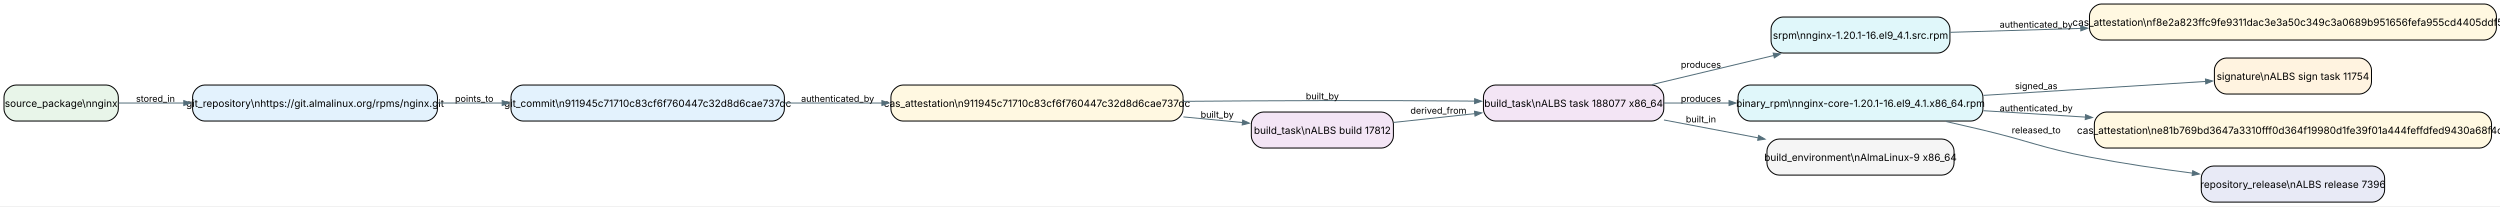
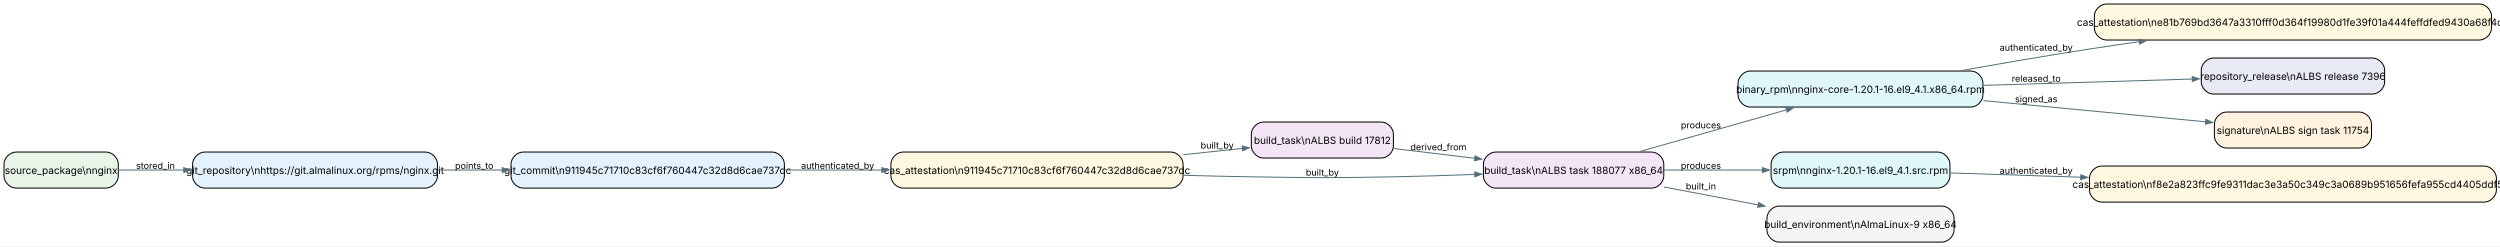
- <svg xmlns="http://www.w3.org/2000/svg" width="2499pt" height="206pt" viewBox="0.00 0.00 2499.00 206.00">
-   <g id="graph0" class="graph" transform="scale(1 1) rotate(0) translate(4 202)">
-     <polygon fill="white" stroke="none" points="-4,4 -4,-202 2495.41,-202 2495.41,4 -4,4" />
+ <svg xmlns="http://www.w3.org/2000/svg" width="2499pt" height="246pt" viewBox="0.00 0.00 2499.00 246.00">
+   <g id="graph0" class="graph" transform="scale(1 1) rotate(0) translate(4 242)">
+     <polygon fill="white" stroke="none" points="-4,4 -4,-242 2495.41,-242 2495.41,4 -4,4" />
    <g id="node1" class="node">
-       <path fill="#fff3e0" stroke="black" d="M2354.54,-144C2354.54,-144 2221.52,-144 2221.52,-144 2215.52,-144 2209.52,-138 2209.52,-132 2209.52,-132 2209.52,-120 2209.52,-120 2209.52,-114 2215.52,-108 2221.52,-108 2221.52,-108 2354.54,-108 2354.54,-108 2360.54,-108 2366.54,-114 2366.54,-120 2366.54,-120 2366.54,-132 2366.54,-132 2366.54,-138 2360.54,-144 2354.54,-144" />
-       <text xml:space="preserve" text-anchor="middle" x="2288.03" y="-122.12" font-family="Inter" font-size="10.00">signature\nALBS sign task 11754</text>
+       <path fill="#fff8e1" stroke="black" d="M1166.58,-90C1166.58,-90 898.56,-90 898.56,-90 892.56,-90 886.56,-84 886.56,-78 886.56,-78 886.56,-66 886.56,-66 886.56,-60 892.56,-54 898.56,-54 898.56,-54 1166.58,-54 1166.58,-54 1172.58,-54 1178.58,-60 1178.58,-66 1178.58,-66 1178.58,-78 1178.58,-78 1178.58,-84 1172.58,-90 1166.58,-90" />
+       <text xml:space="preserve" text-anchor="middle" x="1032.57" y="-68.12" font-family="Inter" font-size="10.00">cas_attestation\n911945c71710c83cf6f760447c32d8d6cae737dc</text>
+     </g>
+     <g id="node12" class="node">
+       <path fill="#f3e5f5" stroke="black" d="M1376.85,-120C1376.85,-120 1258.83,-120 1258.83,-120 1252.83,-120 1246.83,-114 1246.83,-108 1246.83,-108 1246.83,-96 1246.83,-96 1246.83,-90 1252.83,-84 1258.83,-84 1258.83,-84 1376.85,-84 1376.85,-84 1382.85,-84 1388.85,-90 1388.85,-96 1388.85,-96 1388.85,-108 1388.85,-108 1388.85,-114 1382.85,-120 1376.85,-120" />
+       <text xml:space="preserve" text-anchor="middle" x="1317.84" y="-98.12" font-family="Inter" font-size="10.00">build_task\nALBS build 17812</text>
+     </g>
+     <g id="edge4" class="edge">
+       <path fill="none" stroke="#546e7a" d="M1178.94,-87.4C1199.32,-89.55 1219.59,-91.7 1238.08,-93.66" />
+       <polygon fill="#546e7a" stroke="#546e7a" points="1237.72,-96.08 1244.93,-94.38 1238.23,-91.21 1237.72,-96.08" />
+       <text xml:space="preserve" text-anchor="middle" x="1212.71" y="-93.5" font-family="Inter" font-size="9.00">built_by</text>
+     </g>
+     <g id="node13" class="node">
+       <path fill="#f3e5f5" stroke="black" d="M1647.12,-90C1647.12,-90 1490.85,-90 1490.85,-90 1484.85,-90 1478.85,-84 1478.85,-78 1478.85,-78 1478.85,-66 1478.85,-66 1478.85,-60 1484.85,-54 1490.85,-54 1490.85,-54 1647.12,-54 1647.12,-54 1653.12,-54 1659.12,-60 1659.12,-66 1659.12,-66 1659.12,-78 1659.12,-78 1659.12,-84 1653.12,-90 1647.12,-90" />
+       <text xml:space="preserve" text-anchor="middle" x="1568.99" y="-68.12" font-family="Inter" font-size="10.00">build_task\nALBS task 188077 x86_64</text>
+     </g>
+     <g id="edge5" class="edge">
+       <path fill="none" stroke="#546e7a" d="M1178.96,-66.78C1201.67,-66.15 1224.88,-65.6 1246.83,-65.25 1309.94,-64.25 1325.74,-64.06 1388.85,-65.25 1415.24,-65.75 1443.81,-66.66 1470.22,-67.65" />
+       <polygon fill="#546e7a" stroke="#546e7a" points="1470.11,-70.1 1477.2,-67.92 1470.3,-65.2 1470.11,-70.1" />
+       <text xml:space="preserve" text-anchor="middle" x="1317.84" y="-66.45" font-family="Inter" font-size="9.00">built_by</text>
    </g>
    <g id="node2" class="node">
-       <path fill="#fff8e1" stroke="black" d="M2474.54,-90C2474.54,-90 2101.52,-90 2101.52,-90 2095.52,-90 2089.52,-84 2089.52,-78 2089.52,-78 2089.52,-66 2089.52,-66 2089.52,-60 2095.52,-54 2101.52,-54 2101.52,-54 2474.54,-54 2474.54,-54 2480.54,-54 2486.54,-60 2486.54,-66 2486.54,-66 2486.54,-78 2486.54,-78 2486.54,-84 2480.54,-90 2474.54,-90" />
-       <text xml:space="preserve" text-anchor="middle" x="2288.03" y="-68.12" font-family="Inter" font-size="10.00">cas_attestation\ne81b769bd3647a3310fff0d364f19980d1fe39f01a444feffdfed9430a68f4c3</text>
+       <path fill="#e0f7fa" stroke="black" d="M1966.14,-171C1966.14,-171 1745.37,-171 1745.37,-171 1739.37,-171 1733.37,-165 1733.37,-159 1733.37,-159 1733.37,-147 1733.37,-147 1733.37,-141 1739.37,-135 1745.37,-135 1745.37,-135 1966.14,-135 1966.14,-135 1972.14,-135 1978.14,-141 1978.14,-147 1978.14,-147 1978.14,-159 1978.14,-159 1978.14,-165 1972.14,-171 1966.14,-171" />
+       <text xml:space="preserve" text-anchor="middle" x="1855.76" y="-149.12" font-family="Inter" font-size="10.00">binary_rpm\nnginx-core-1.20.1-16.el9_4.1.x86_64.rpm</text>
+     </g>
+     <g id="node8" class="node">
+       <path fill="#fff8e1" stroke="black" d="M2474.54,-238C2474.54,-238 2101.52,-238 2101.52,-238 2095.52,-238 2089.52,-232 2089.52,-226 2089.52,-226 2089.52,-214 2089.52,-214 2089.52,-208 2095.52,-202 2101.52,-202 2101.52,-202 2474.54,-202 2474.54,-202 2480.54,-202 2486.54,-208 2486.54,-214 2486.54,-214 2486.54,-226 2486.54,-226 2486.54,-232 2480.54,-238 2474.54,-238" />
+       <text xml:space="preserve" text-anchor="middle" x="2288.03" y="-216.12" font-family="Inter" font-size="10.00">cas_attestation\ne81b769bd3647a3310fff0d364f19980d1fe39f01a444feffdfed9430a68f4c3</text>
+     </g>
+     <g id="edge11" class="edge">
+       <path fill="none" stroke="#546e7a" d="M1956.73,-171.46C1996.48,-178.57 2042.66,-186.52 2084.64,-193 2100.82,-195.5 2117.75,-197.97 2134.64,-200.35" />
+       <polygon fill="#546e7a" stroke="#546e7a" points="2134.15,-202.76 2141.42,-201.3 2134.83,-197.91 2134.15,-202.76" />
+       <text xml:space="preserve" text-anchor="middle" x="2031.39" y="-191.29" font-family="Inter" font-size="9.00">authenticated_by</text>
+     </g>
+     <g id="node9" class="node">
+       <path fill="#e8eaf6" stroke="black" d="M2367.66,-184C2367.66,-184 2208.39,-184 2208.39,-184 2202.39,-184 2196.39,-178 2196.39,-172 2196.39,-172 2196.39,-160 2196.39,-160 2196.39,-154 2202.39,-148 2208.39,-148 2208.39,-148 2367.66,-148 2367.66,-148 2373.66,-148 2379.66,-154 2379.66,-160 2379.66,-160 2379.66,-172 2379.66,-172 2379.66,-178 2373.66,-184 2367.66,-184" />
+       <text xml:space="preserve" text-anchor="middle" x="2288.03" y="-162.12" font-family="Inter" font-size="10.00">repository_release\nALBS release 7396</text>
+     </g>
+     <g id="edge12" class="edge">
+       <path fill="none" stroke="#546e7a" d="M1978.61,-156.68C2044.72,-158.68 2125.41,-161.12 2187.66,-163" />
+       <polygon fill="#546e7a" stroke="#546e7a" points="2187.35,-165.44 2194.42,-163.2 2187.5,-160.54 2187.35,-165.44" />
+       <text xml:space="preserve" text-anchor="middle" x="2031.39" y="-160.31" font-family="Inter" font-size="9.00">released_to</text>
+     </g>
+     <g id="node11" class="node">
+       <path fill="#fff3e0" stroke="black" d="M2354.54,-130C2354.54,-130 2221.52,-130 2221.52,-130 2215.52,-130 2209.52,-124 2209.52,-118 2209.52,-118 2209.52,-106 2209.52,-106 2209.52,-100 2215.52,-94 2221.52,-94 2221.52,-94 2354.54,-94 2354.54,-94 2360.54,-94 2366.54,-100 2366.54,-106 2366.54,-106 2366.54,-118 2366.54,-118 2366.54,-124 2360.54,-130 2354.54,-130" />
+       <text xml:space="preserve" text-anchor="middle" x="2288.03" y="-108.12" font-family="Inter" font-size="10.00">signature\nALBS sign task 11754</text>
+     </g>
+     <g id="edge13" class="edge">
+       <path fill="none" stroke="#546e7a" d="M1978.61,-141.39C2049.48,-134.64 2137.09,-126.29 2200.8,-120.22" />
+       <polygon fill="#546e7a" stroke="#546e7a" points="2200.99,-122.66 2207.73,-119.56 2200.53,-117.78 2200.99,-122.66" />
+       <text xml:space="preserve" text-anchor="middle" x="2031.39" y="-139.77" font-family="Inter" font-size="9.00">signed_as</text>
    </g>
    <g id="node3" class="node">
-       <path fill="#e8f5e9" stroke="black" d="M102.27,-117C102.27,-117 12,-117 12,-117 6,-117 0,-111 0,-105 0,-105 0,-93 0,-93 0,-87 6,-81 12,-81 12,-81 102.27,-81 102.27,-81 108.27,-81 114.27,-87 114.27,-93 114.27,-93 114.27,-105 114.27,-105 114.27,-111 108.27,-117 102.27,-117" />
-       <text xml:space="preserve" text-anchor="middle" x="57.14" y="-95.12" font-family="Inter" font-size="10.00">source_package\nnginx</text>
+       <path fill="#e8f5e9" stroke="black" d="M102.27,-90C102.27,-90 12,-90 12,-90 6,-90 0,-84 0,-78 0,-78 0,-66 0,-66 0,-60 6,-54 12,-54 12,-54 102.27,-54 102.27,-54 108.27,-54 114.27,-60 114.27,-66 114.27,-66 114.27,-78 114.27,-78 114.27,-84 108.27,-90 102.27,-90" />
+       <text xml:space="preserve" text-anchor="middle" x="57.14" y="-68.12" font-family="Inter" font-size="10.00">source_package\nnginx</text>
+     </g>
+     <g id="node6" class="node">
+       <path fill="#e3f2fd" stroke="black" d="M421.29,-90C421.29,-90 200.52,-90 200.52,-90 194.52,-90 188.52,-84 188.52,-78 188.52,-78 188.52,-66 188.52,-66 188.52,-60 194.52,-54 200.52,-54 200.52,-54 421.29,-54 421.29,-54 427.29,-54 433.29,-60 433.29,-66 433.29,-66 433.29,-78 433.29,-78 433.29,-84 427.29,-90 421.29,-90" />
+       <text xml:space="preserve" text-anchor="middle" x="310.91" y="-68.12" font-family="Inter" font-size="10.00">git_repository\nhttps://git.almalinux.org/rpms/nginx.git</text>
+     </g>
+     <g id="edge1" class="edge">
+       <path fill="none" stroke="#546e7a" d="M114.64,-72C134.13,-72 156.86,-72 179.78,-72" />
+       <polygon fill="#546e7a" stroke="#546e7a" points="179.71,-74.45 186.71,-72 179.71,-69.55 179.71,-74.45" />
+       <text xml:space="preserve" text-anchor="middle" x="151.4" y="-73.2" font-family="Inter" font-size="9.00">stored_in</text>
+     </g>
+     <g id="node4" class="node">
+       <path fill="#e3f2fd" stroke="black" d="M768.06,-90C768.06,-90 518.79,-90 518.79,-90 512.79,-90 506.79,-84 506.79,-78 506.79,-78 506.79,-66 506.79,-66 506.79,-60 512.79,-54 518.79,-54 518.79,-54 768.06,-54 768.06,-54 774.06,-54 780.06,-60 780.06,-66 780.06,-66 780.06,-78 780.06,-78 780.06,-84 774.06,-90 768.06,-90" />
+       <text xml:space="preserve" text-anchor="middle" x="643.43" y="-68.12" font-family="Inter" font-size="10.00">git_commit\n911945c71710c83cf6f760447c32d8d6cae737dc</text>
+     </g>
+     <g id="edge3" class="edge">
+       <path fill="none" stroke="#546e7a" d="M780.37,-72C811.91,-72 845.69,-72 877.92,-72" />
+       <polygon fill="#546e7a" stroke="#546e7a" points="877.57,-74.45 884.57,-72 877.57,-69.55 877.57,-74.45" />
+       <text xml:space="preserve" text-anchor="middle" x="833.31" y="-73.2" font-family="Inter" font-size="9.00">authenticated_by</text>
+     </g>
+     <g id="node5" class="node">
+       <path fill="#e0f7fa" stroke="black" d="M1933.14,-90C1933.14,-90 1778.37,-90 1778.37,-90 1772.37,-90 1766.37,-84 1766.37,-78 1766.37,-78 1766.37,-66 1766.37,-66 1766.37,-60 1772.37,-54 1778.37,-54 1778.37,-54 1933.14,-54 1933.14,-54 1939.14,-54 1945.14,-60 1945.14,-66 1945.14,-66 1945.14,-78 1945.14,-78 1945.14,-84 1939.14,-90 1933.14,-90" />
+       <text xml:space="preserve" text-anchor="middle" x="1855.76" y="-68.12" font-family="Inter" font-size="10.00">srpm\nnginx-1.20.1-16.el9_4.1.src.rpm</text>
    </g>
    <g id="node7" class="node">
-       <path fill="#e3f2fd" stroke="black" d="M421.29,-117C421.29,-117 200.52,-117 200.52,-117 194.52,-117 188.52,-111 188.52,-105 188.52,-105 188.52,-93 188.52,-93 188.52,-87 194.52,-81 200.52,-81 200.52,-81 421.29,-81 421.29,-81 427.29,-81 433.29,-87 433.29,-93 433.29,-93 433.29,-105 433.29,-105 433.29,-111 427.29,-117 421.29,-117" />
-       <text xml:space="preserve" text-anchor="middle" x="310.91" y="-95.12" font-family="Inter" font-size="10.00">git_repository\nhttps://git.almalinux.org/rpms/nginx.git</text>
+       <path fill="#fff8e1" stroke="black" d="M2479.41,-76C2479.41,-76 2096.64,-76 2096.64,-76 2090.64,-76 2084.64,-70 2084.64,-64 2084.64,-64 2084.64,-52 2084.64,-52 2084.64,-46 2090.64,-40 2096.64,-40 2096.64,-40 2479.41,-40 2479.41,-40 2485.41,-40 2491.41,-46 2491.41,-52 2491.41,-52 2491.41,-64 2491.41,-64 2491.41,-70 2485.41,-76 2479.41,-76" />
+       <text xml:space="preserve" text-anchor="middle" x="2288.03" y="-54.12" font-family="Inter" font-size="10.00">cas_attestation\nf8e2a823ffc9fe9311dac3e3a50c349c3a0689b951656fefa955cd4405ddf510</text>
    </g>
-     <g id="edge1" class="edge">
-       <path fill="none" stroke="#546e7a" d="M114.64,-99C134.13,-99 156.86,-99 179.78,-99" />
-       <polygon fill="#546e7a" stroke="#546e7a" points="179.71,-101.45 186.71,-99 179.71,-96.55 179.71,-101.45" />
-       <text xml:space="preserve" text-anchor="middle" x="151.4" y="-100.2" font-family="Inter" font-size="9.00">stored_in</text>
+     <g id="edge9" class="edge">
+       <path fill="none" stroke="#546e7a" d="M1945.39,-69.12C1983.56,-67.87 2029.98,-66.36 2076.14,-64.86" />
+       <polygon fill="#546e7a" stroke="#546e7a" points="2076.02,-67.32 2082.94,-64.64 2075.86,-62.42 2076.02,-67.32" />
+       <text xml:space="preserve" text-anchor="middle" x="2031.39" y="-68.27" font-family="Inter" font-size="9.00">authenticated_by</text>
    </g>
-     <g id="node4" class="node">
-       <path fill="#f3e5f5" stroke="black" d="M1647.12,-117C1647.12,-117 1490.85,-117 1490.85,-117 1484.85,-117 1478.85,-111 1478.85,-105 1478.85,-105 1478.85,-93 1478.85,-93 1478.85,-87 1484.85,-81 1490.85,-81 1490.85,-81 1647.12,-81 1647.12,-81 1653.12,-81 1659.12,-87 1659.12,-93 1659.12,-93 1659.12,-105 1659.12,-105 1659.12,-111 1653.12,-117 1647.12,-117" />
-       <text xml:space="preserve" text-anchor="middle" x="1568.99" y="-95.12" font-family="Inter" font-size="10.00">build_task\nALBS task 188077 x86_64</text>
+     <g id="edge2" class="edge">
+       <path fill="none" stroke="#546e7a" d="M433.57,-72C454.63,-72 476.7,-72 498.28,-72" />
+       <polygon fill="#546e7a" stroke="#546e7a" points="498.01,-74.45 505.01,-72 498.01,-69.55 498.01,-74.45" />
+       <text xml:space="preserve" text-anchor="middle" x="470.04" y="-73.2" font-family="Inter" font-size="9.00">points_to</text>
    </g>
-     <g id="node9" class="node">
-       <path fill="#e0f7fa" stroke="black" d="M1933.14,-185C1933.14,-185 1778.37,-185 1778.37,-185 1772.37,-185 1766.37,-179 1766.37,-173 1766.37,-173 1766.37,-161 1766.37,-161 1766.37,-155 1772.37,-149 1778.37,-149 1778.37,-149 1933.14,-149 1933.14,-149 1939.14,-149 1945.14,-155 1945.14,-161 1945.14,-161 1945.14,-173 1945.14,-173 1945.14,-179 1939.14,-185 1933.14,-185" />
-       <text xml:space="preserve" text-anchor="middle" x="1855.76" y="-163.12" font-family="Inter" font-size="10.00">srpm\nnginx-1.20.1-16.el9_4.1.src.rpm</text>
+     <g id="node10" class="node">
+       <path fill="#f5f5f5" stroke="black" d="M1937.27,-36C1937.27,-36 1774.25,-36 1774.25,-36 1768.25,-36 1762.25,-30 1762.25,-24 1762.25,-24 1762.25,-12 1762.25,-12 1762.25,-6 1768.25,0 1774.25,0 1774.25,0 1937.27,0 1937.27,0 1943.27,0 1949.27,-6 1949.27,-12 1949.27,-12 1949.27,-24 1949.27,-24 1949.27,-30 1943.27,-36 1937.27,-36" />
+       <text xml:space="preserve" text-anchor="middle" x="1855.76" y="-14.12" font-family="Inter" font-size="10.00">build_environment\nAlmaLinux-9 x86_64</text>
+     </g>
+     <g id="edge6" class="edge">
+       <path fill="none" stroke="#546e7a" d="M1389.24,-93.52C1414.4,-90.49 1443.24,-87.02 1470.29,-83.76" />
+       <polygon fill="#546e7a" stroke="#546e7a" points="1470.47,-86.21 1477.12,-82.94 1469.88,-81.35 1470.47,-86.21" />
+       <text xml:space="preserve" text-anchor="middle" x="1433.85" y="-91.77" font-family="Inter" font-size="9.00">derived_from</text>
+     </g>
+     <g id="edge10" class="edge">
+       <path fill="none" stroke="#546e7a" d="M1634.96,-90.48C1678.78,-102.95 1736.67,-119.41 1782.03,-132.31" />
+       <polygon fill="#546e7a" stroke="#546e7a" points="1781.2,-134.63 1788.6,-134.18 1782.54,-129.91 1781.2,-134.63" />
+       <text xml:space="preserve" text-anchor="middle" x="1696.25" y="-113.7" font-family="Inter" font-size="9.00">produces</text>
    </g>
    <g id="edge8" class="edge">
-       <path fill="none" stroke="#546e7a" d="M1647.42,-117.49C1685.1,-126.49 1730.49,-137.33 1769.18,-146.57" />
-       <polygon fill="#546e7a" stroke="#546e7a" points="1768.48,-148.92 1775.86,-148.16 1769.62,-144.15 1768.48,-148.92" />
-       <text xml:space="preserve" text-anchor="middle" x="1696.25" y="-134.2" font-family="Inter" font-size="9.00">produces</text>
-     </g>
-     <g id="node10" class="node">
-       <path fill="#e0f7fa" stroke="black" d="M1966.14,-117C1966.14,-117 1745.37,-117 1745.37,-117 1739.37,-117 1733.37,-111 1733.37,-105 1733.37,-105 1733.37,-93 1733.37,-93 1733.37,-87 1739.37,-81 1745.37,-81 1745.37,-81 1966.14,-81 1966.14,-81 1972.14,-81 1978.14,-87 1978.14,-93 1978.14,-93 1978.14,-105 1978.14,-105 1978.14,-111 1972.14,-117 1966.14,-117" />
-       <text xml:space="preserve" text-anchor="middle" x="1855.76" y="-95.12" font-family="Inter" font-size="10.00">binary_rpm\nnginx-core-1.20.1-16.el9_4.1.x86_64.rpm</text>
-     </g>
-     <g id="edge10" class="edge">
-       <path fill="none" stroke="#546e7a" d="M1659.31,-99C1679.99,-99 1702.42,-99 1724.45,-99" />
-       <polygon fill="#546e7a" stroke="#546e7a" points="1724.36,-101.45 1731.36,-99 1724.36,-96.55 1724.36,-101.45" />
-       <text xml:space="preserve" text-anchor="middle" x="1696.25" y="-100.2" font-family="Inter" font-size="9.00">produces</text>
-     </g>
-     <g id="node11" class="node">
-       <path fill="#f5f5f5" stroke="black" d="M1937.27,-63C1937.27,-63 1774.25,-63 1774.25,-63 1768.25,-63 1762.25,-57 1762.25,-51 1762.25,-51 1762.25,-39 1762.25,-39 1762.25,-33 1768.25,-27 1774.25,-27 1774.25,-27 1937.27,-27 1937.27,-27 1943.27,-27 1949.27,-33 1949.27,-39 1949.27,-39 1949.27,-51 1949.27,-51 1949.27,-57 1943.27,-63 1937.27,-63" />
-       <text xml:space="preserve" text-anchor="middle" x="1855.76" y="-41.12" font-family="Inter" font-size="10.00">build_environment\nAlmaLinux-9 x86_64</text>
+       <path fill="none" stroke="#546e7a" d="M1659.31,-72C1690.6,-72 1725.89,-72 1757.78,-72" />
+       <polygon fill="#546e7a" stroke="#546e7a" points="1757.73,-74.45 1764.73,-72 1757.73,-69.55 1757.73,-74.45" />
+       <text xml:space="preserve" text-anchor="middle" x="1696.25" y="-73.2" font-family="Inter" font-size="9.00">produces</text>
    </g>
    <g id="edge7" class="edge">
-       <path fill="none" stroke="#546e7a" d="M1659.31,-82.06C1689.25,-76.38 1722.85,-70.01 1753.64,-64.17" />
-       <polygon fill="#546e7a" stroke="#546e7a" points="1753.91,-66.62 1760.33,-62.91 1753,-61.8 1753.91,-66.62" />
-       <text xml:space="preserve" text-anchor="middle" x="1696.25" y="-79.62" font-family="Inter" font-size="9.00">built_in</text>
-     </g>
-     <g id="node5" class="node">
-       <path fill="#e3f2fd" stroke="black" d="M768.06,-117C768.06,-117 518.79,-117 518.79,-117 512.79,-117 506.79,-111 506.79,-105 506.79,-105 506.79,-93 506.79,-93 506.79,-87 512.79,-81 518.79,-81 518.79,-81 768.06,-81 768.06,-81 774.06,-81 780.06,-87 780.06,-93 780.06,-93 780.06,-105 780.06,-105 780.06,-111 774.06,-117 768.06,-117" />
-       <text xml:space="preserve" text-anchor="middle" x="643.43" y="-95.12" font-family="Inter" font-size="10.00">git_commit\n911945c71710c83cf6f760447c32d8d6cae737dc</text>
-     </g>
-     <g id="node12" class="node">
-       <path fill="#fff8e1" stroke="black" d="M1166.58,-117C1166.58,-117 898.56,-117 898.56,-117 892.56,-117 886.56,-111 886.56,-105 886.56,-105 886.56,-93 886.56,-93 886.56,-87 892.56,-81 898.56,-81 898.56,-81 1166.58,-81 1166.58,-81 1172.58,-81 1178.58,-87 1178.58,-93 1178.58,-93 1178.58,-105 1178.58,-105 1178.58,-111 1172.58,-117 1166.58,-117" />
-       <text xml:space="preserve" text-anchor="middle" x="1032.57" y="-95.12" font-family="Inter" font-size="10.00">cas_attestation\n911945c71710c83cf6f760447c32d8d6cae737dc</text>
-     </g>
-     <g id="edge3" class="edge">
-       <path fill="none" stroke="#546e7a" d="M780.37,-99C811.91,-99 845.69,-99 877.92,-99" />
-       <polygon fill="#546e7a" stroke="#546e7a" points="877.57,-101.45 884.57,-99 877.57,-96.55 877.57,-101.45" />
-       <text xml:space="preserve" text-anchor="middle" x="833.31" y="-100.2" font-family="Inter" font-size="9.00">authenticated_by</text>
-     </g>
-     <g id="node6" class="node">
-       <path fill="#fff8e1" stroke="black" d="M2479.41,-198C2479.41,-198 2096.64,-198 2096.64,-198 2090.64,-198 2084.64,-192 2084.64,-186 2084.64,-186 2084.64,-174 2084.64,-174 2084.64,-168 2090.64,-162 2096.64,-162 2096.64,-162 2479.41,-162 2479.41,-162 2485.41,-162 2491.41,-168 2491.41,-174 2491.41,-174 2491.41,-186 2491.41,-186 2491.41,-192 2485.41,-198 2479.41,-198" />
-       <text xml:space="preserve" text-anchor="middle" x="2288.03" y="-176.12" font-family="Inter" font-size="10.00">cas_attestation\nf8e2a823ffc9fe9311dac3e3a50c349c3a0689b951656fefa955cd4405ddf510</text>
-     </g>
-     <g id="edge2" class="edge">
-       <path fill="none" stroke="#546e7a" d="M433.57,-99C454.63,-99 476.7,-99 498.28,-99" />
-       <polygon fill="#546e7a" stroke="#546e7a" points="498.01,-101.45 505.01,-99 498.01,-96.55 498.01,-101.45" />
-       <text xml:space="preserve" text-anchor="middle" x="470.04" y="-100.2" font-family="Inter" font-size="9.00">points_to</text>
-     </g>
-     <g id="node8" class="node">
-       <path fill="#f3e5f5" stroke="black" d="M1376.85,-90C1376.85,-90 1258.83,-90 1258.83,-90 1252.83,-90 1246.83,-84 1246.83,-78 1246.83,-78 1246.83,-66 1246.83,-66 1246.83,-60 1252.83,-54 1258.83,-54 1258.83,-54 1376.85,-54 1376.85,-54 1382.85,-54 1388.85,-60 1388.85,-66 1388.85,-66 1388.85,-78 1388.85,-78 1388.85,-84 1382.85,-90 1376.85,-90" />
-       <text xml:space="preserve" text-anchor="middle" x="1317.84" y="-68.12" font-family="Inter" font-size="10.00">build_task\nALBS build 17812</text>
-     </g>
-     <g id="edge6" class="edge">
-       <path fill="none" stroke="#546e7a" d="M1389.24,-79.63C1414.4,-82.36 1443.24,-85.48 1470.29,-88.41" />
-       <polygon fill="#546e7a" stroke="#546e7a" points="1469.9,-90.83 1477.12,-89.15 1470.43,-85.96 1469.9,-90.83" />
-       <text xml:space="preserve" text-anchor="middle" x="1433.85" y="-88.32" font-family="Inter" font-size="9.00">derived_from</text>
-     </g>
-     <g id="edge9" class="edge">
-       <path fill="none" stroke="#546e7a" d="M1945.39,-169.68C1983.56,-170.83 2029.98,-172.23 2076.14,-173.63" />
-       <polygon fill="#546e7a" stroke="#546e7a" points="2075.86,-176.07 2082.94,-173.83 2076.01,-171.17 2075.86,-176.07" />
-       <text xml:space="preserve" text-anchor="middle" x="2031.39" y="-174.31" font-family="Inter" font-size="9.00">authenticated_by</text>
-     </g>
-     <g id="edge13" class="edge">
-       <path fill="none" stroke="#546e7a" d="M1978.61,-106.65C2049.48,-111.09 2137.09,-116.59 2200.8,-120.59" />
-       <polygon fill="#546e7a" stroke="#546e7a" points="2200.59,-123.03 2207.73,-121.02 2200.89,-118.14 2200.59,-123.03" />
-       <text xml:space="preserve" text-anchor="middle" x="2031.39" y="-112.89" font-family="Inter" font-size="9.00">signed_as</text>
-     </g>
-     <g id="edge11" class="edge">
-       <path fill="none" stroke="#546e7a" d="M1978.61,-91.35C2010.48,-89.35 2045.72,-87.14 2080.66,-84.95" />
-       <polygon fill="#546e7a" stroke="#546e7a" points="2080.71,-87.4 2087.54,-84.52 2080.4,-82.51 2080.71,-87.4" />
-       <text xml:space="preserve" text-anchor="middle" x="2031.39" y="-90.7" font-family="Inter" font-size="9.00">authenticated_by</text>
-     </g>
-     <g id="node13" class="node">
-       <path fill="#e8eaf6" stroke="black" d="M2367.66,-36C2367.66,-36 2208.39,-36 2208.39,-36 2202.39,-36 2196.39,-30 2196.39,-24 2196.39,-24 2196.39,-12 2196.39,-12 2196.39,-6 2202.39,0 2208.39,0 2208.39,0 2367.66,0 2367.66,0 2373.66,0 2379.66,-6 2379.66,-12 2379.66,-12 2379.66,-24 2379.66,-24 2379.66,-30 2373.66,-36 2367.66,-36" />
-       <text xml:space="preserve" text-anchor="middle" x="2288.03" y="-14.12" font-family="Inter" font-size="10.00">repository_release\nALBS release 7396</text>
-     </g>
-     <g id="edge12" class="edge">
-       <path fill="none" stroke="#546e7a" d="M1941.39,-80.51C1953.73,-77.72 1966.27,-74.82 1978.14,-72 2025.64,-60.7 2036.69,-54.24 2084.64,-45 2118.01,-38.57 2154.77,-33.16 2187.7,-28.92" />
-       <polygon fill="#546e7a" stroke="#546e7a" points="2187.85,-31.38 2194.49,-28.06 2187.24,-26.51 2187.85,-31.38" />
-       <text xml:space="preserve" text-anchor="middle" x="2031.39" y="-68.72" font-family="Inter" font-size="9.00">released_to</text>
-     </g>
-     <g id="edge5" class="edge">
-       <path fill="none" stroke="#546e7a" d="M1178.93,-100.69C1261.58,-101.4 1367.01,-101.88 1460.85,-101 1463.91,-100.97 1467.03,-100.94 1470.17,-100.9" />
-       <polygon fill="#546e7a" stroke="#546e7a" points="1470.06,-103.35 1477.03,-100.81 1470,-98.45 1470.06,-103.35" />
-       <text xml:space="preserve" text-anchor="middle" x="1317.84" y="-102.67" font-family="Inter" font-size="9.00">built_by</text>
-     </g>
-     <g id="edge4" class="edge">
-       <path fill="none" stroke="#546e7a" d="M1178.94,-85.14C1199.32,-83.2 1219.59,-81.27 1238.08,-79.51" />
-       <polygon fill="#546e7a" stroke="#546e7a" points="1238.2,-81.96 1244.93,-78.85 1237.73,-77.08 1238.2,-81.96" />
-       <text xml:space="preserve" text-anchor="middle" x="1212.71" y="-84.28" font-family="Inter" font-size="9.00">built_by</text>
+       <path fill="none" stroke="#546e7a" d="M1659.31,-55.06C1689.25,-49.38 1722.85,-43.01 1753.64,-37.17" />
+       <polygon fill="#546e7a" stroke="#546e7a" points="1753.91,-39.62 1760.33,-35.91 1753,-34.8 1753.91,-39.62" />
+       <text xml:space="preserve" text-anchor="middle" x="1696.25" y="-52.62" font-family="Inter" font-size="9.00">built_in</text>
    </g>
  </g>
</svg>
